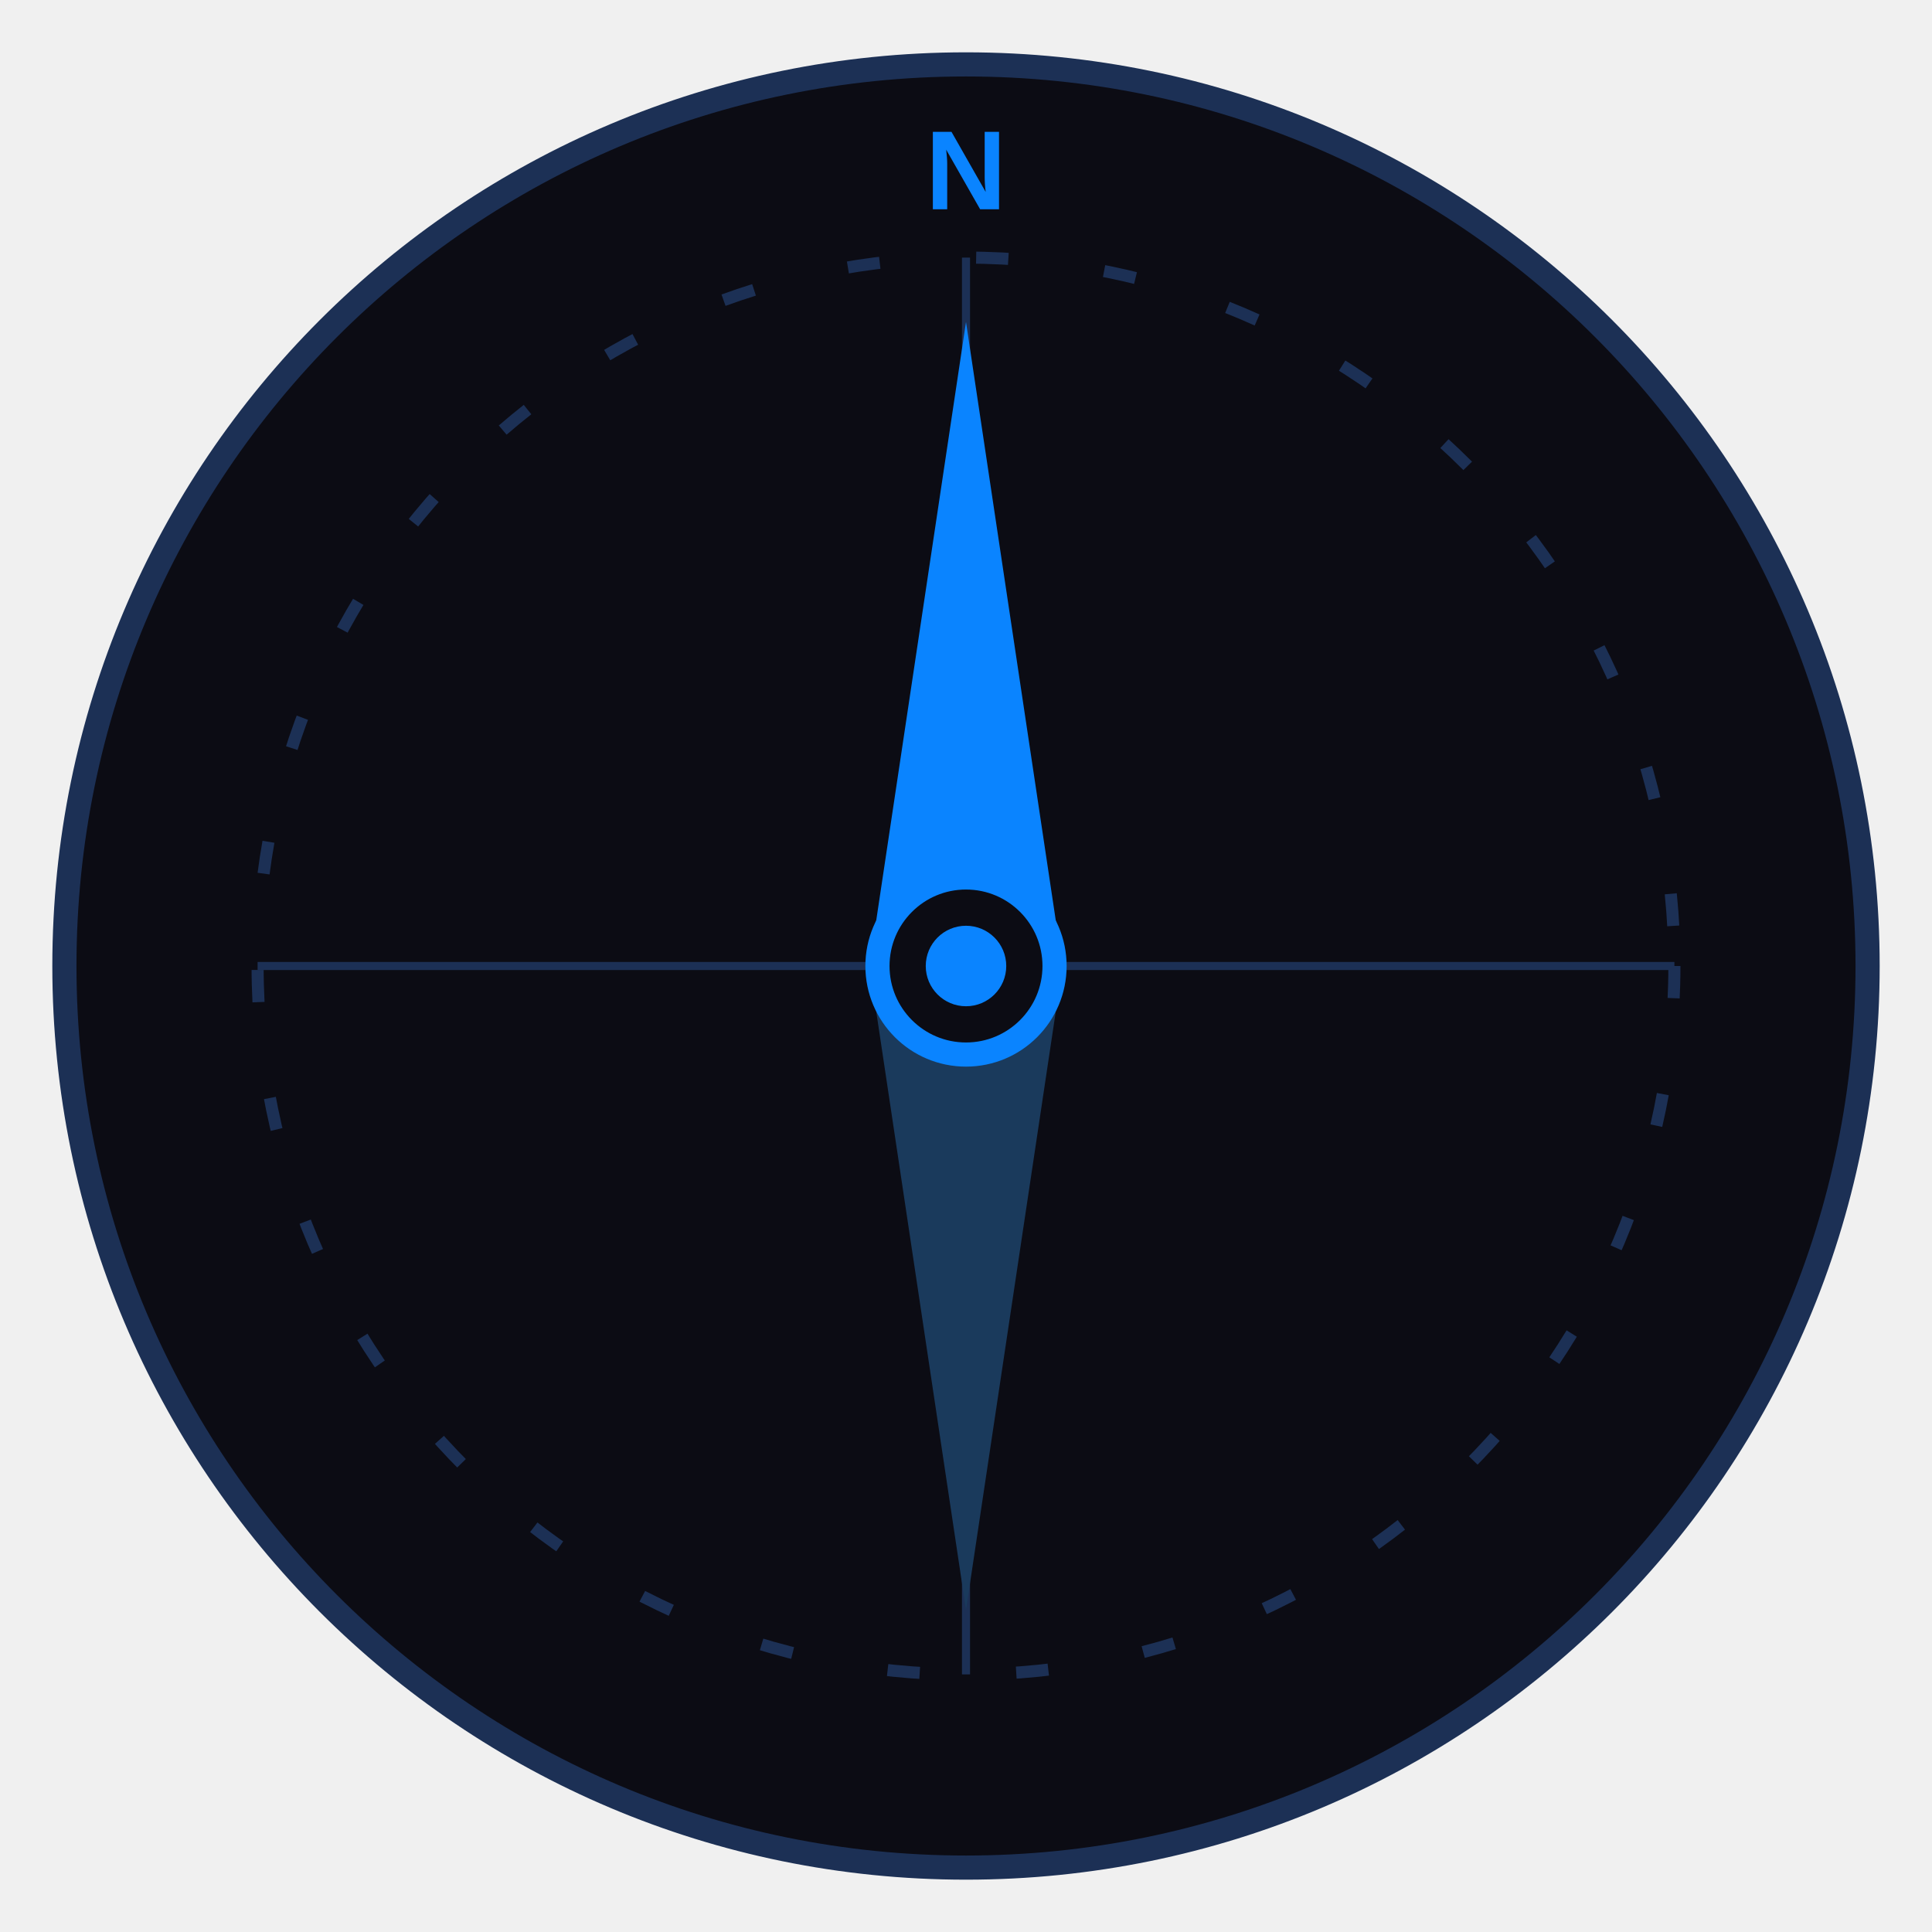
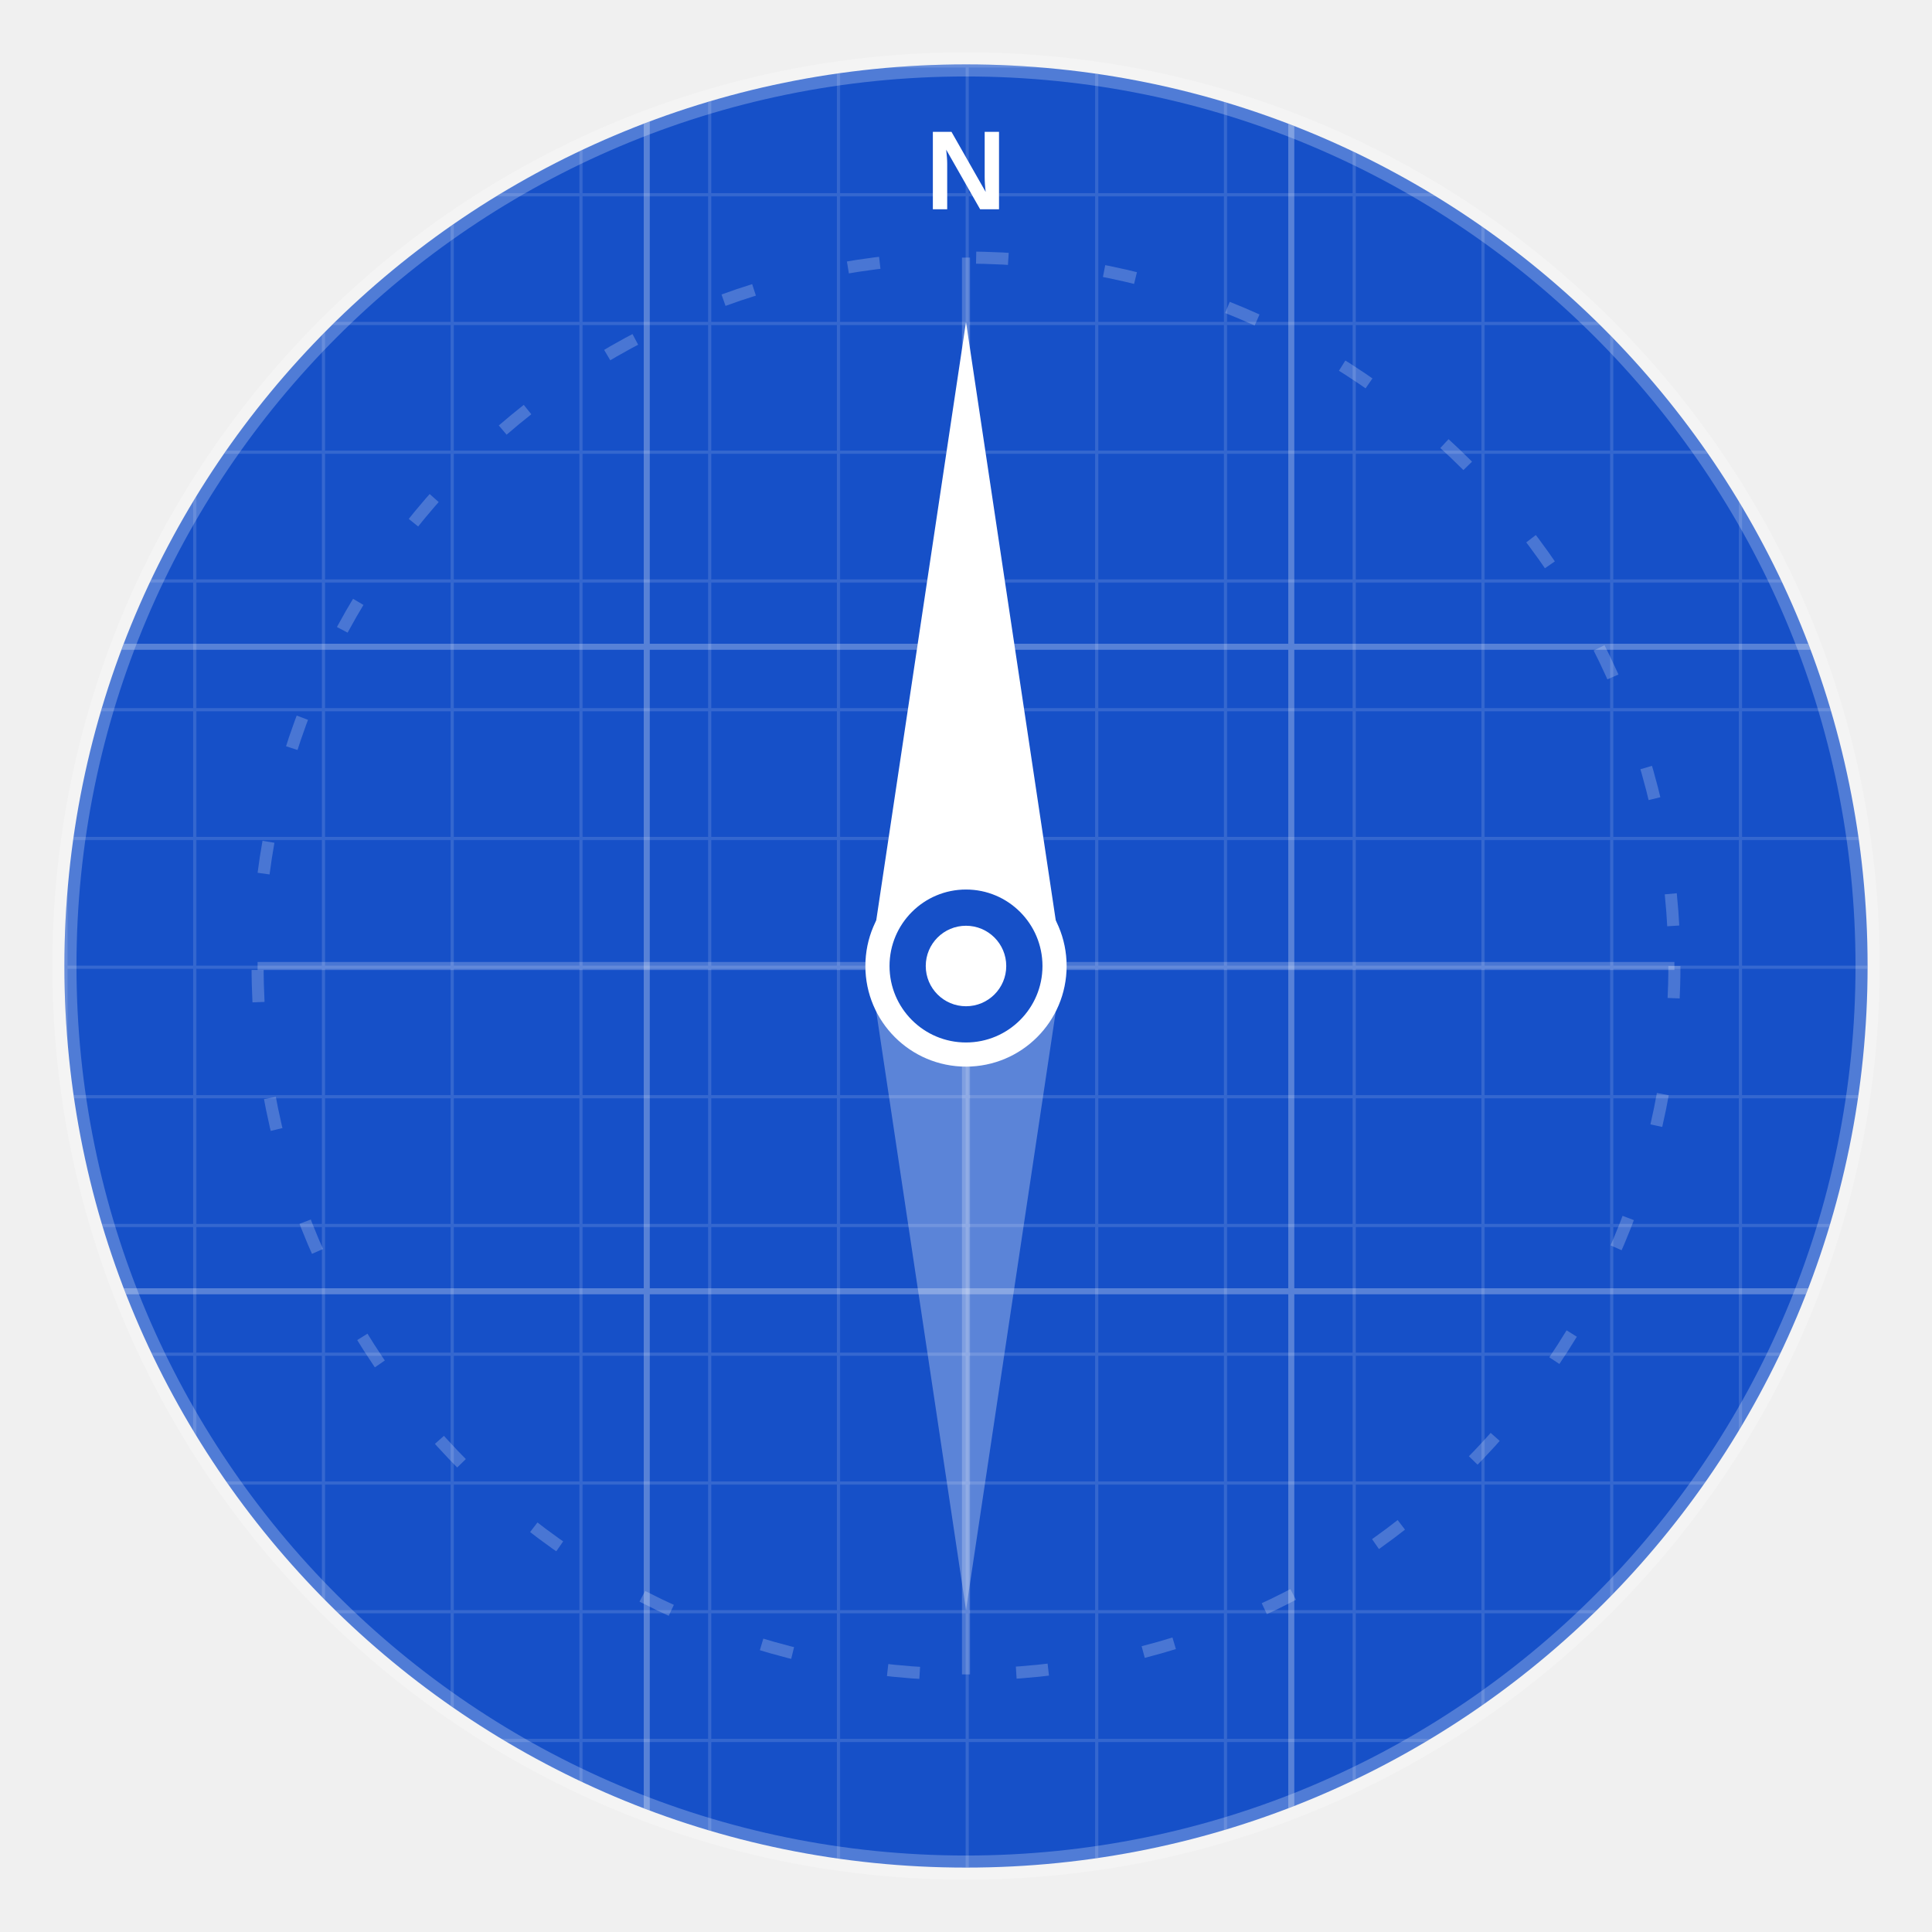
<svg xmlns="http://www.w3.org/2000/svg" viewBox="0 0 120 120" fill="none">
-   <circle cx="60" cy="60" r="56" fill="#0C0C14" />
-   <circle cx="60" cy="60" r="56" stroke="#1C3055" stroke-width="1.5" />
-   <circle cx="60" cy="60" r="44" stroke="#1C3055" stroke-width="0.75" stroke-dasharray="2 6" />
-   <line x1="60" y1="16" x2="60" y2="104" stroke="#1C3055" stroke-width="0.5" />
-   <line x1="16" y1="60" x2="104" y2="60" stroke="#1C3055" stroke-width="0.5" />
-   <polygon points="60,20 66,60 60,55 54,60" fill="#0A84FF" />
-   <polygon points="60,100 66,60 60,65 54,60" fill="#1A3A5C" />
-   <circle cx="60" cy="60" r="5.5" fill="#0C0C14" stroke="#0A84FF" stroke-width="1.5" />
-   <circle cx="60" cy="60" r="2.5" fill="#0A84FF" />
-   <text x="60" y="13" text-anchor="middle" font-family="-apple-system, Helvetica Neue, Arial, sans-serif" font-size="7" font-weight="800" fill="#0A84FF">N</text>
+   <defs>
+     <clipPath id="c">
+       <circle cx="60" cy="60" r="56" />
+     </clipPath>
+     <pattern id="mg" x="4" y="4" width="8" height="8" patternUnits="userSpaceOnUse">
+       <path d="M8 0H0V8" stroke="white" stroke-opacity="0.13" stroke-width="0.4" fill="none" />
+     </pattern>
+     <pattern id="Mg" x="0" y="0" width="40" height="40" patternUnits="userSpaceOnUse">
+       <rect width="40" height="40" fill="url(#mg)" />
+       <path d="M40 0H0V40" stroke="white" stroke-opacity="0.28" stroke-width="0.75" fill="none" />
+     </pattern>
+   </defs>
+   <circle cx="60" cy="60" r="56" fill="#1650C8" />
+   <rect width="120" height="120" fill="url(#Mg)" clip-path="url(#c)" />
+   <circle cx="60" cy="60" r="56" stroke="white" stroke-opacity="0.25" stroke-width="1.5" />
+   <circle cx="60" cy="60" r="44" stroke="white" stroke-opacity="0.22" stroke-width="0.75" stroke-dasharray="2 6" />
+   <line x1="60" y1="16" x2="60" y2="104" stroke="white" stroke-opacity="0.22" stroke-width="0.5" />
+   <line x1="16" y1="60" x2="104" y2="60" stroke="white" stroke-opacity="0.22" stroke-width="0.5" />
+   <polygon points="60,20 66,60 60,55 54,60" fill="white" />
+   <polygon points="60,100 66,60 60,65 54,60" fill="white" fill-opacity="0.3" />
+   <circle cx="60" cy="60" r="5.5" fill="#1650C8" stroke="white" stroke-width="1.5" />
+   <circle cx="60" cy="60" r="2.5" fill="white" />
+   <text x="60" y="13" text-anchor="middle" font-family="-apple-system, Helvetica Neue, Arial, sans-serif" font-size="7" font-weight="800" fill="white">N</text>
</svg>
